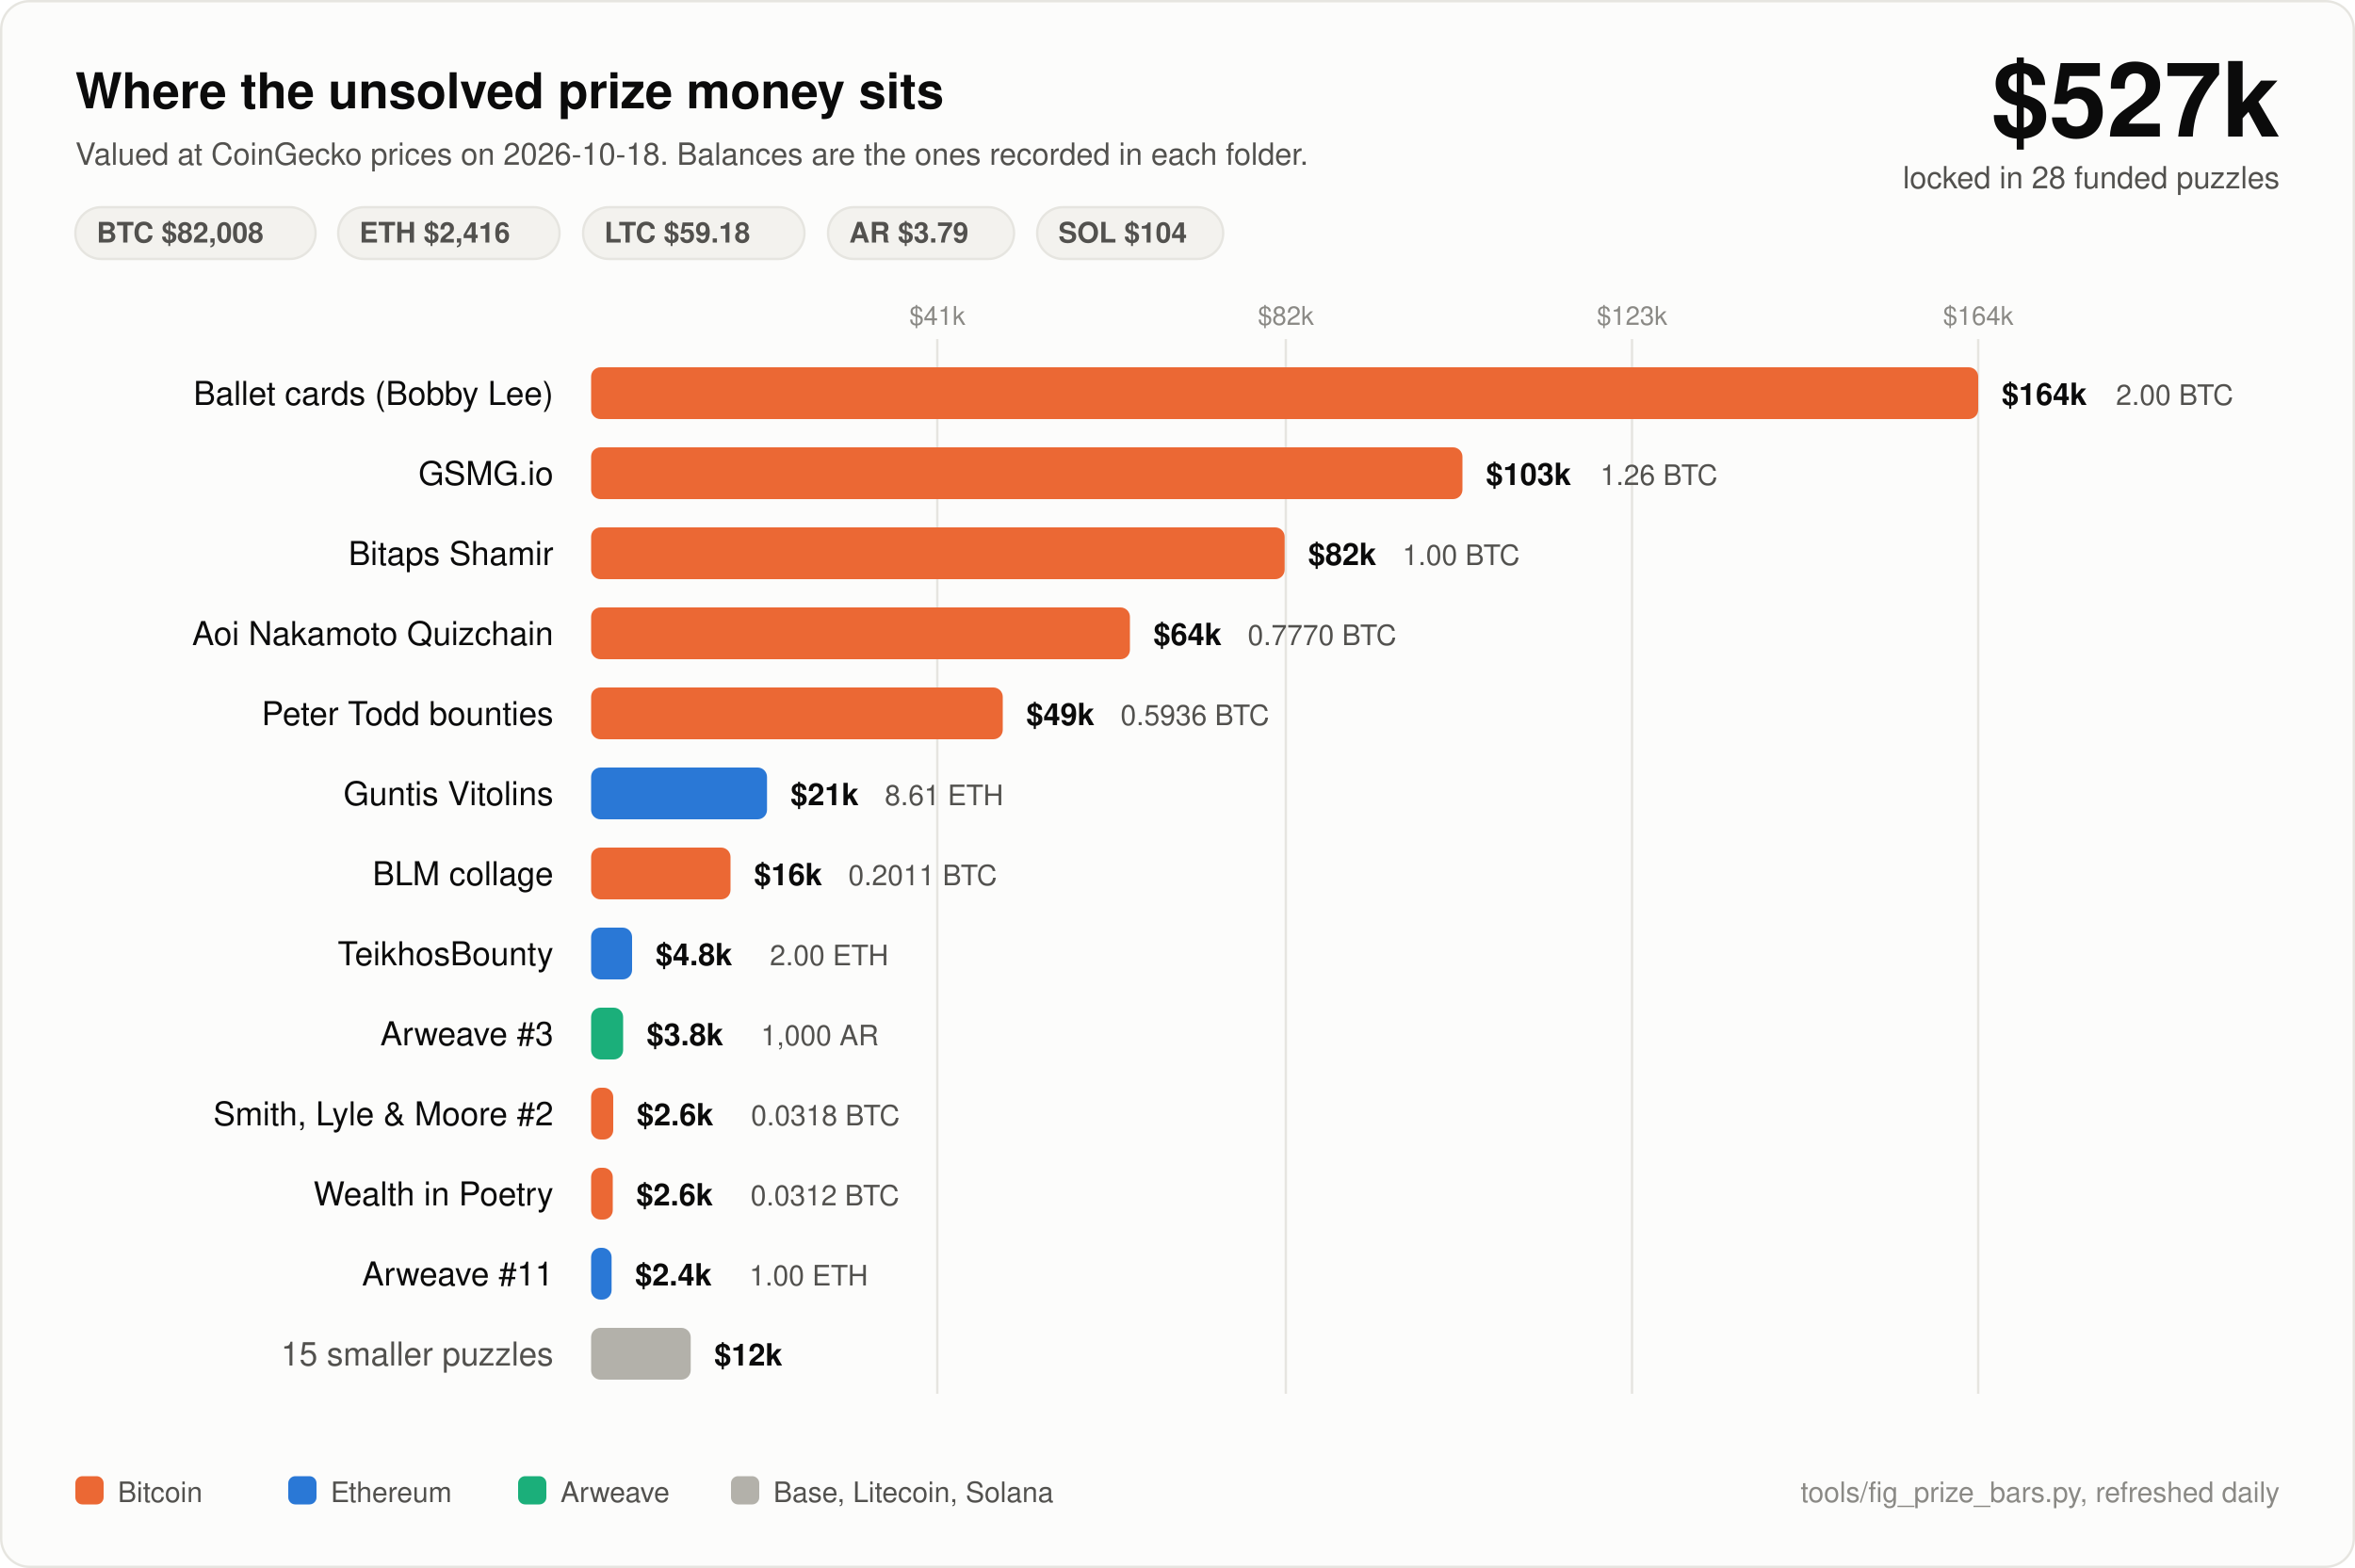
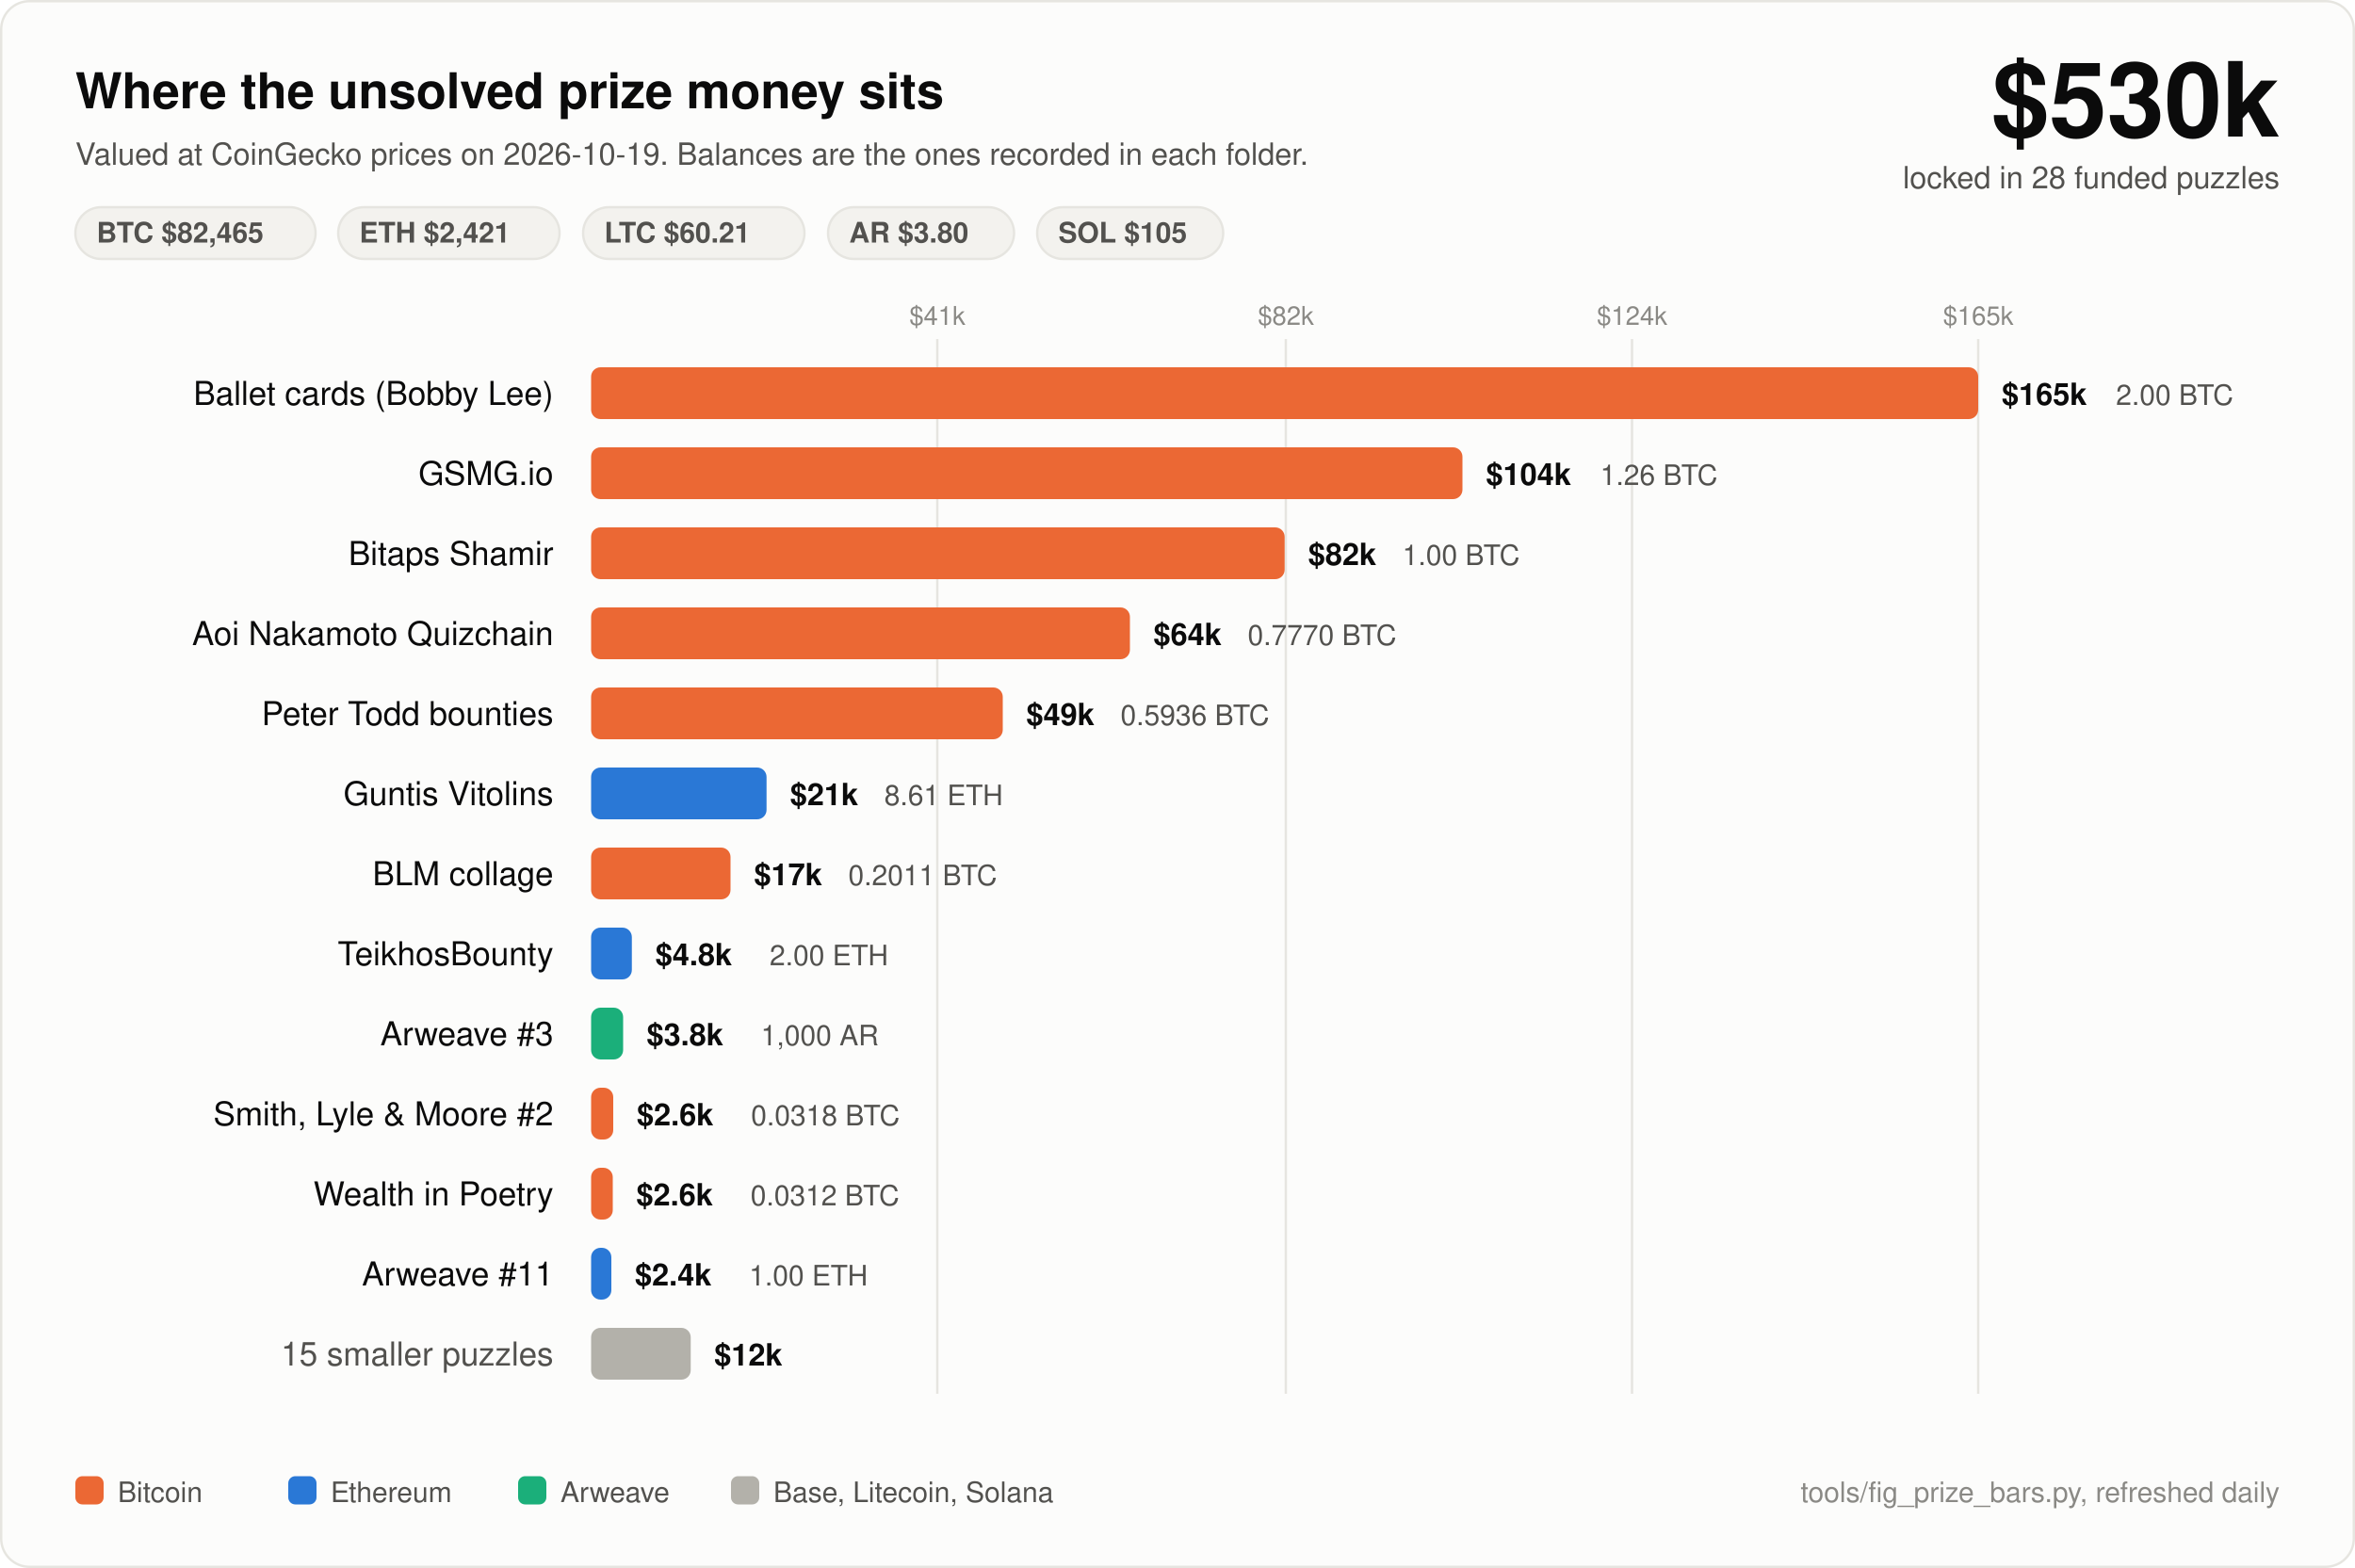
<svg xmlns="http://www.w3.org/2000/svg" width="1000" height="666" viewBox="0 0 1000 666" font-family="ui-sans-serif, -apple-system, Segoe UI, Helvetica, Arial, sans-serif">
  <rect x="0.5" y="0.5" width="999" height="665" rx="12" fill="#fcfcfb" stroke="#e6e5e0" />
  <text x="32" y="46" fill="#0b0b0b" font-size="21" font-weight="700">Where the unsolved prize money sits</text>
-   <text x="32" y="70" fill="#52514e" font-size="13">Valued at CoinGecko prices on 2026-10-18. Balances are the ones recorded in each folder.</text>
-   <text x="968" y="58" fill="#0b0b0b" font-size="44" font-weight="700" text-anchor="end">$527k</text>
+   <text x="32" y="70" fill="#52514e" font-size="13">Valued at CoinGecko prices on 2026-10-19. Balances are the ones recorded in each folder.</text>
+   <text x="968" y="58" fill="#0b0b0b" font-size="44" font-weight="700" text-anchor="end">$530k</text>
  <text x="968" y="80" fill="#52514e" font-size="13" text-anchor="end">locked in 28 funded puzzles</text>
  <rect x="32" y="88" width="102" height="22" rx="11" fill="#f3f2ee" stroke="#e6e5e0" />
-   <text x="41" y="103" fill="#52514e" font-size="12" font-weight="600">BTC $82,008</text>
+   <text x="41" y="103" fill="#52514e" font-size="12" font-weight="600">BTC $82,465</text>
  <rect x="143.6" y="88" width="94" height="22" rx="11" fill="#f3f2ee" stroke="#e6e5e0" />
-   <text x="152.6" y="103" fill="#52514e" font-size="12" font-weight="600">ETH $2,416</text>
+   <text x="152.6" y="103" fill="#52514e" font-size="12" font-weight="600">ETH $2,421</text>
  <rect x="247.6" y="88" width="94" height="22" rx="11" fill="#f3f2ee" stroke="#e6e5e0" />
-   <text x="256.6" y="103" fill="#52514e" font-size="12" font-weight="600">LTC $59.18</text>
+   <text x="256.6" y="103" fill="#52514e" font-size="12" font-weight="600">LTC $60.21</text>
  <rect x="351.6" y="88" width="79" height="22" rx="11" fill="#f3f2ee" stroke="#e6e5e0" />
-   <text x="360.6" y="103" fill="#52514e" font-size="12" font-weight="600">AR $3.79</text>
+   <text x="360.6" y="103" fill="#52514e" font-size="12" font-weight="600">AR $3.80</text>
  <rect x="440.4" y="88" width="79" height="22" rx="11" fill="#f3f2ee" stroke="#e6e5e0" />
-   <text x="449.4" y="103" fill="#52514e" font-size="12" font-weight="600">SOL $104</text>
+   <text x="449.4" y="103" fill="#52514e" font-size="12" font-weight="600">SOL $105</text>
  <line x1="398" y1="144" x2="398" y2="592" stroke="#e6e5e0" stroke-width="1" />
  <text x="398" y="138" fill="#8a8985" font-size="11" text-anchor="middle">$41k</text>
  <line x1="546" y1="144" x2="546" y2="592" stroke="#e6e5e0" stroke-width="1" />
  <text x="546" y="138" fill="#8a8985" font-size="11" text-anchor="middle">$82k</text>
  <line x1="693" y1="144" x2="693" y2="592" stroke="#e6e5e0" stroke-width="1" />
-   <text x="693" y="138" fill="#8a8985" font-size="11" text-anchor="middle">$123k</text>
+   <text x="693" y="138" fill="#8a8985" font-size="11" text-anchor="middle">$124k</text>
  <line x1="840" y1="144" x2="840" y2="592" stroke="#e6e5e0" stroke-width="1" />
-   <text x="840" y="138" fill="#8a8985" font-size="11" text-anchor="middle">$164k</text>
+   <text x="840" y="138" fill="#8a8985" font-size="11" text-anchor="middle">$165k</text>
  <text x="235" y="172" fill="#0b0b0b" font-size="14" text-anchor="end">Ballet cards (Bobby Lee)</text>
  <rect x="251" y="156" width="589.0" height="22" rx="4" fill="#eb6834" />
-   <text x="850.0" y="172" fill="#0b0b0b" font-size="13" font-weight="600">$164k</text>
+   <text x="850.0" y="172" fill="#0b0b0b" font-size="13" font-weight="600">$165k</text>
  <text x="898.5" y="172" fill="#52514e" font-size="12">2.00 BTC</text>
  <text x="235" y="206" fill="#0b0b0b" font-size="14" text-anchor="end">GSMG.io</text>
  <rect x="251" y="190" width="370.0" height="22" rx="4" fill="#eb6834" />
-   <text x="631.0" y="206" fill="#0b0b0b" font-size="13" font-weight="600">$103k</text>
+   <text x="631.0" y="206" fill="#0b0b0b" font-size="13" font-weight="600">$104k</text>
  <text x="679.5" y="206" fill="#52514e" font-size="12">1.26 BTC</text>
  <text x="235" y="240" fill="#0b0b0b" font-size="14" text-anchor="end">Bitaps Shamir</text>
  <rect x="251" y="224" width="294.5" height="22" rx="4" fill="#eb6834" />
  <text x="555.5" y="240" fill="#0b0b0b" font-size="13" font-weight="600">$82k</text>
  <text x="595.5" y="240" fill="#52514e" font-size="12">1.00 BTC</text>
  <text x="235" y="274" fill="#0b0b0b" font-size="14" text-anchor="end">Aoi Nakamoto Quizchain</text>
  <rect x="251" y="258" width="228.8" height="22" rx="4" fill="#eb6834" />
  <text x="489.8" y="274" fill="#0b0b0b" font-size="13" font-weight="600">$64k</text>
  <text x="529.8" y="274" fill="#52514e" font-size="12">0.7770 BTC</text>
  <text x="235" y="308" fill="#0b0b0b" font-size="14" text-anchor="end">Peter Todd bounties</text>
  <rect x="251" y="292" width="174.8" height="22" rx="4" fill="#eb6834" />
  <text x="435.8" y="308" fill="#0b0b0b" font-size="13" font-weight="600">$49k</text>
  <text x="475.8" y="308" fill="#52514e" font-size="12">0.5936 BTC</text>
  <text x="235" y="342" fill="#0b0b0b" font-size="14" text-anchor="end">Guntis Vitolins</text>
-   <rect x="251" y="326" width="74.7" height="22" rx="4" fill="#2a78d6" />
-   <text x="335.7" y="342" fill="#0b0b0b" font-size="13" font-weight="600">$21k</text>
-   <text x="375.7" y="342" fill="#52514e" font-size="12">8.61 ETH</text>
+   <rect x="251" y="326" width="74.5" height="22" rx="4" fill="#2a78d6" />
+   <text x="335.5" y="342" fill="#0b0b0b" font-size="13" font-weight="600">$21k</text>
+   <text x="375.5" y="342" fill="#52514e" font-size="12">8.61 ETH</text>
  <text x="235" y="376" fill="#0b0b0b" font-size="14" text-anchor="end">BLM collage</text>
  <rect x="251" y="360" width="59.2" height="22" rx="4" fill="#eb6834" />
-   <text x="320.2" y="376" fill="#0b0b0b" font-size="13" font-weight="600">$16k</text>
+   <text x="320.2" y="376" fill="#0b0b0b" font-size="13" font-weight="600">$17k</text>
  <text x="360.2" y="376" fill="#52514e" font-size="12">0.2011 BTC</text>
  <text x="235" y="410" fill="#0b0b0b" font-size="14" text-anchor="end">TeikhosBounty</text>
-   <rect x="251" y="394" width="17.4" height="22" rx="4" fill="#2a78d6" />
-   <text x="278.4" y="410" fill="#0b0b0b" font-size="13" font-weight="600">$4.8k</text>
-   <text x="326.9" y="410" fill="#52514e" font-size="12">2.00 ETH</text>
+   <rect x="251" y="394" width="17.3" height="22" rx="4" fill="#2a78d6" />
+   <text x="278.3" y="410" fill="#0b0b0b" font-size="13" font-weight="600">$4.8k</text>
+   <text x="326.8" y="410" fill="#52514e" font-size="12">2.00 ETH</text>
  <text x="235" y="444" fill="#0b0b0b" font-size="14" text-anchor="end">Arweave #3</text>
  <rect x="251" y="428" width="13.6" height="22" rx="4" fill="#1baf7a" />
  <text x="274.6" y="444" fill="#0b0b0b" font-size="13" font-weight="600">$3.8k</text>
  <text x="323.1" y="444" fill="#52514e" font-size="12">1,000 AR</text>
  <text x="235" y="478" fill="#0b0b0b" font-size="14" text-anchor="end">Smith, Lyle &amp; Moore #2</text>
  <rect x="251" y="462" width="9.4" height="22" rx="4" fill="#eb6834" />
  <text x="270.4" y="478" fill="#0b0b0b" font-size="13" font-weight="600">$2.6k</text>
  <text x="318.9" y="478" fill="#52514e" font-size="12">0.0318 BTC</text>
  <text x="235" y="512" fill="#0b0b0b" font-size="14" text-anchor="end">Wealth in Poetry</text>
  <rect x="251" y="496" width="9.2" height="22" rx="4" fill="#eb6834" />
  <text x="270.2" y="512" fill="#0b0b0b" font-size="13" font-weight="600">$2.6k</text>
  <text x="318.7" y="512" fill="#52514e" font-size="12">0.0312 BTC</text>
  <text x="235" y="546" fill="#0b0b0b" font-size="14" text-anchor="end">Arweave #11</text>
-   <rect x="251" y="530" width="8.7" height="22" rx="4" fill="#2a78d6" />
-   <text x="269.7" y="546" fill="#0b0b0b" font-size="13" font-weight="600">$2.4k</text>
-   <text x="318.2" y="546" fill="#52514e" font-size="12">1.00 ETH</text>
+   <rect x="251" y="530" width="8.6" height="22" rx="4" fill="#2a78d6" />
+   <text x="269.6" y="546" fill="#0b0b0b" font-size="13" font-weight="600">$2.4k</text>
+   <text x="318.1" y="546" fill="#52514e" font-size="12">1.00 ETH</text>
  <text x="235" y="580" fill="#52514e" font-size="14" text-anchor="end">15 smaller puzzles</text>
  <rect x="251" y="564" width="42.3" height="22" rx="4" fill="#b3b1aa" />
  <text x="303.3" y="580" fill="#0b0b0b" font-size="13" font-weight="600">$12k</text>
  <rect x="32" y="627" width="12" height="12" rx="3" fill="#eb6834" />
  <text x="50" y="638" fill="#52514e" font-size="12">Bitcoin</text>
  <rect x="122.4" y="627" width="12" height="12" rx="3" fill="#2a78d6" />
  <text x="140.4" y="638" fill="#52514e" font-size="12">Ethereum</text>
  <rect x="220.0" y="627" width="12" height="12" rx="3" fill="#1baf7a" />
  <text x="238.0" y="638" fill="#52514e" font-size="12">Arweave</text>
  <rect x="310.4" y="627" width="12" height="12" rx="3" fill="#b3b1aa" />
  <text x="328.4" y="638" fill="#52514e" font-size="12">Base, Litecoin, Solana</text>
  <text x="968" y="638" fill="#8a8985" font-size="12" text-anchor="end">tools/fig_prize_bars.py, refreshed daily</text>
</svg>
